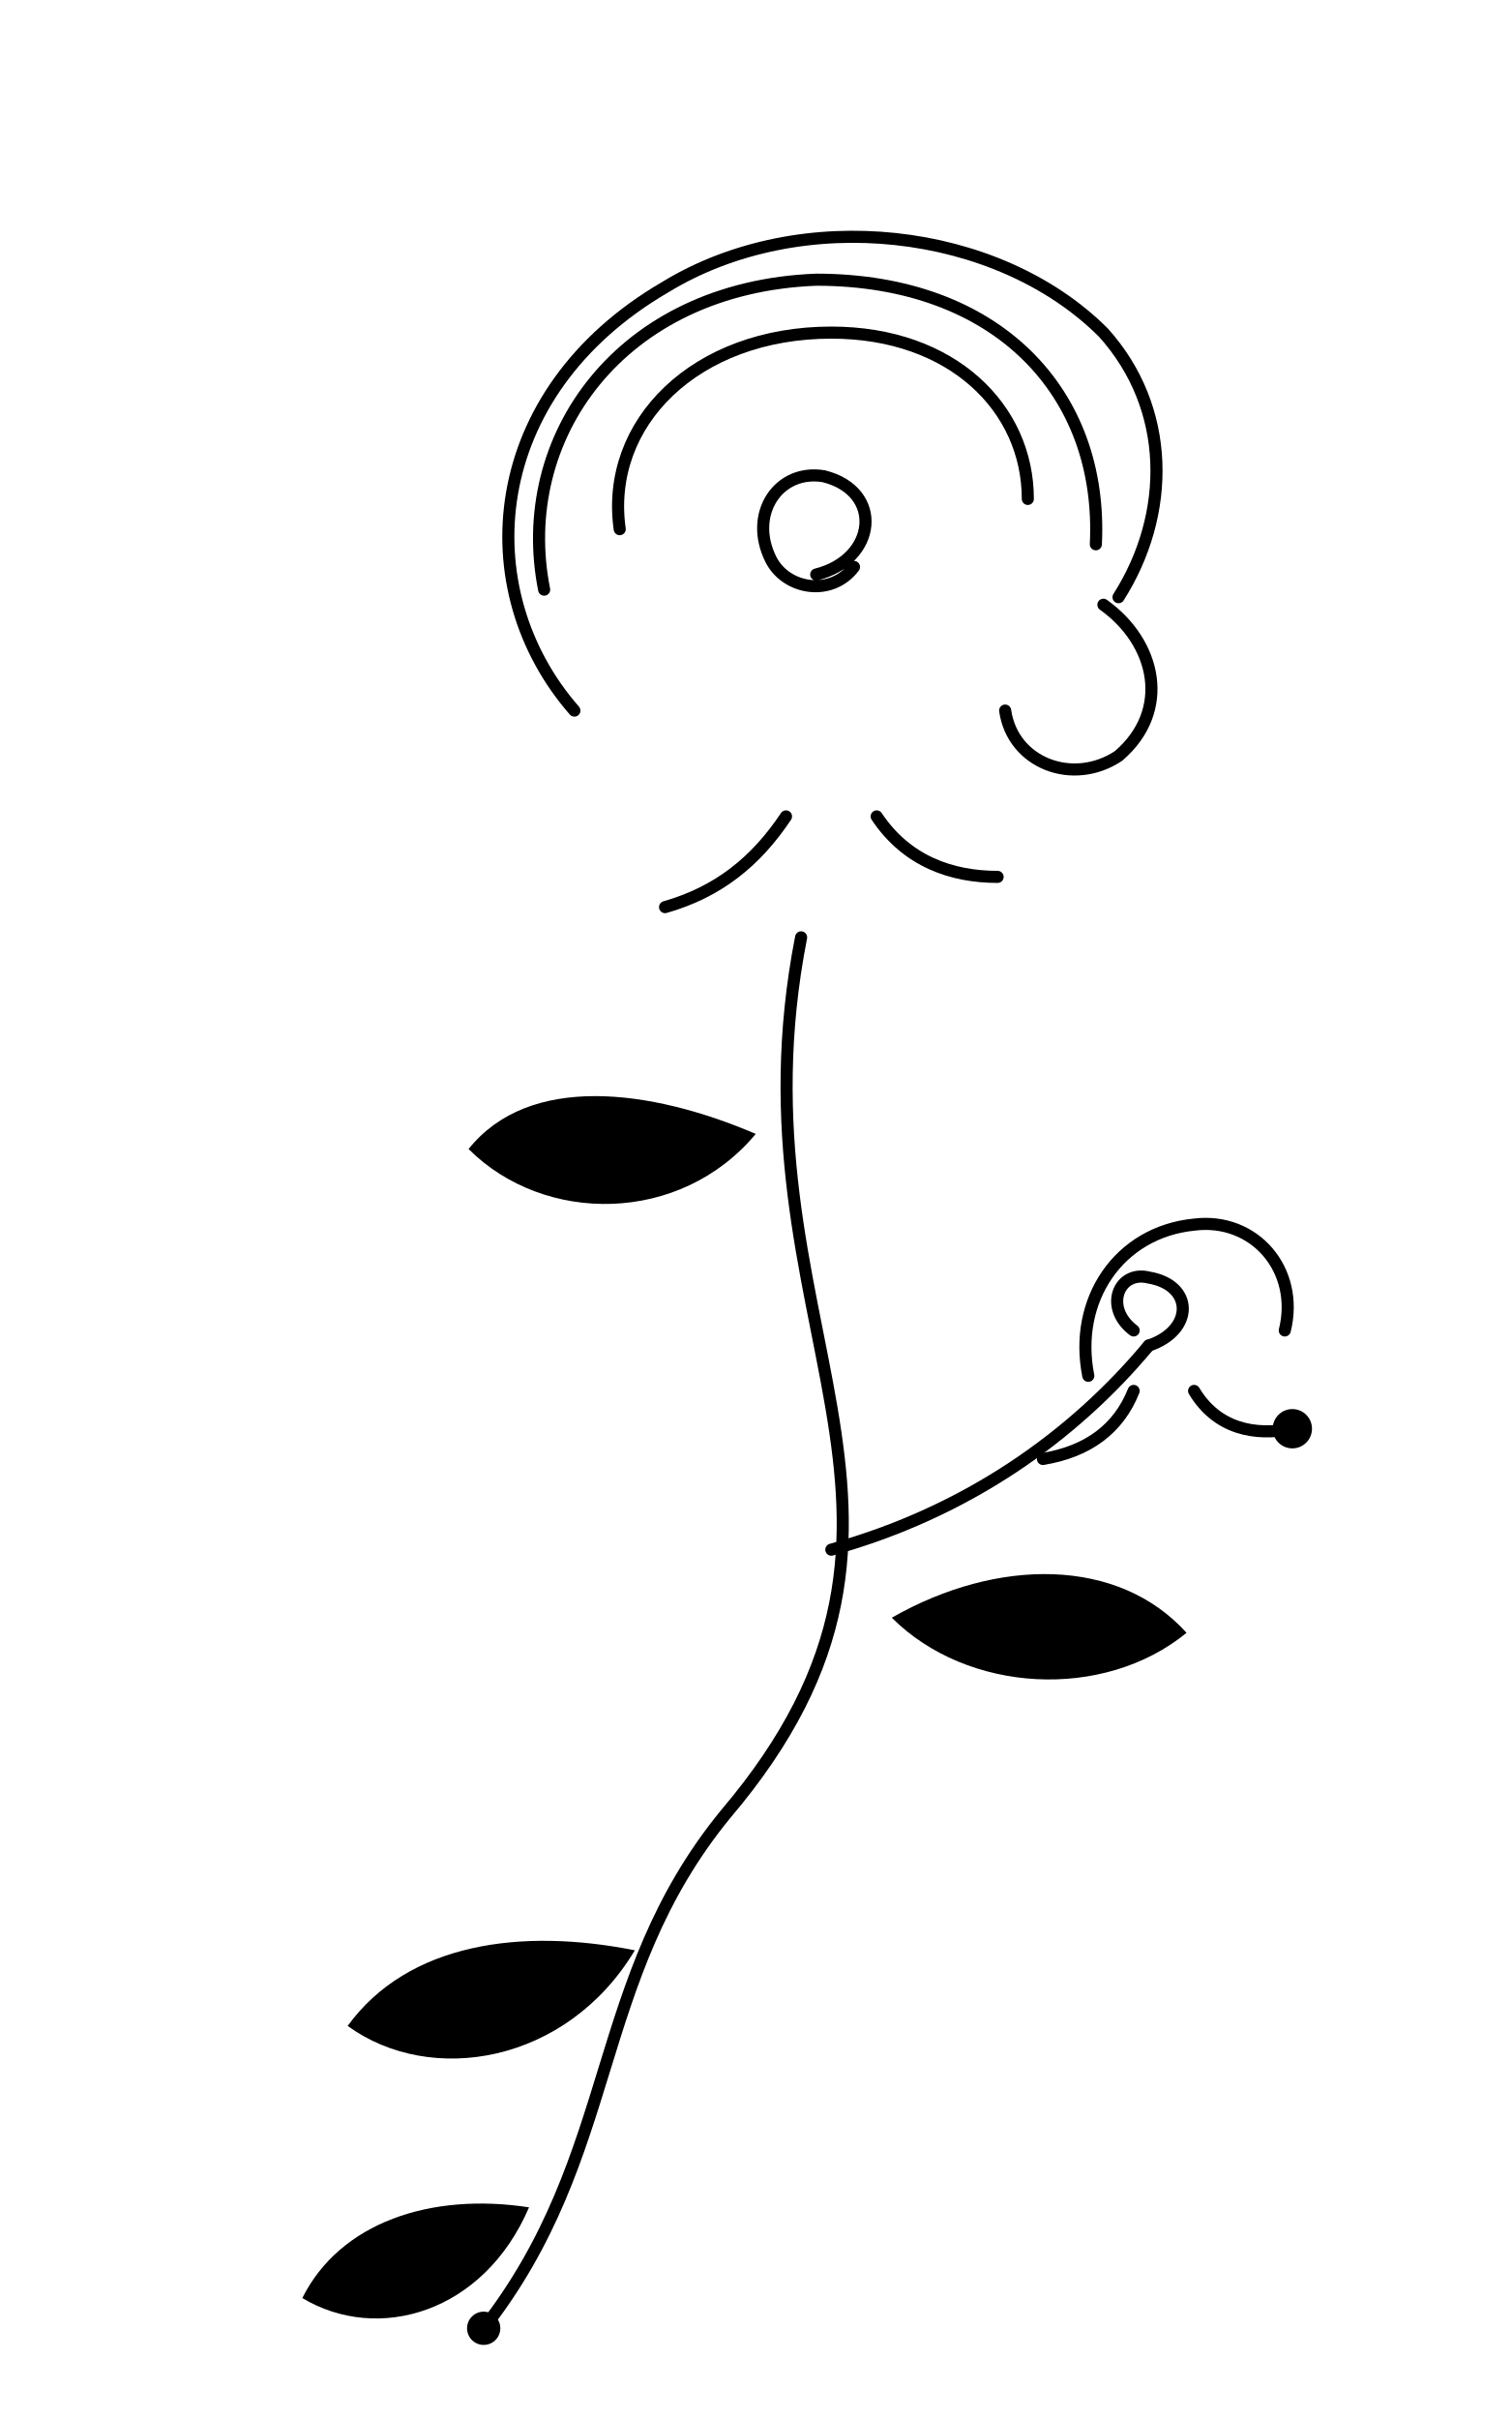
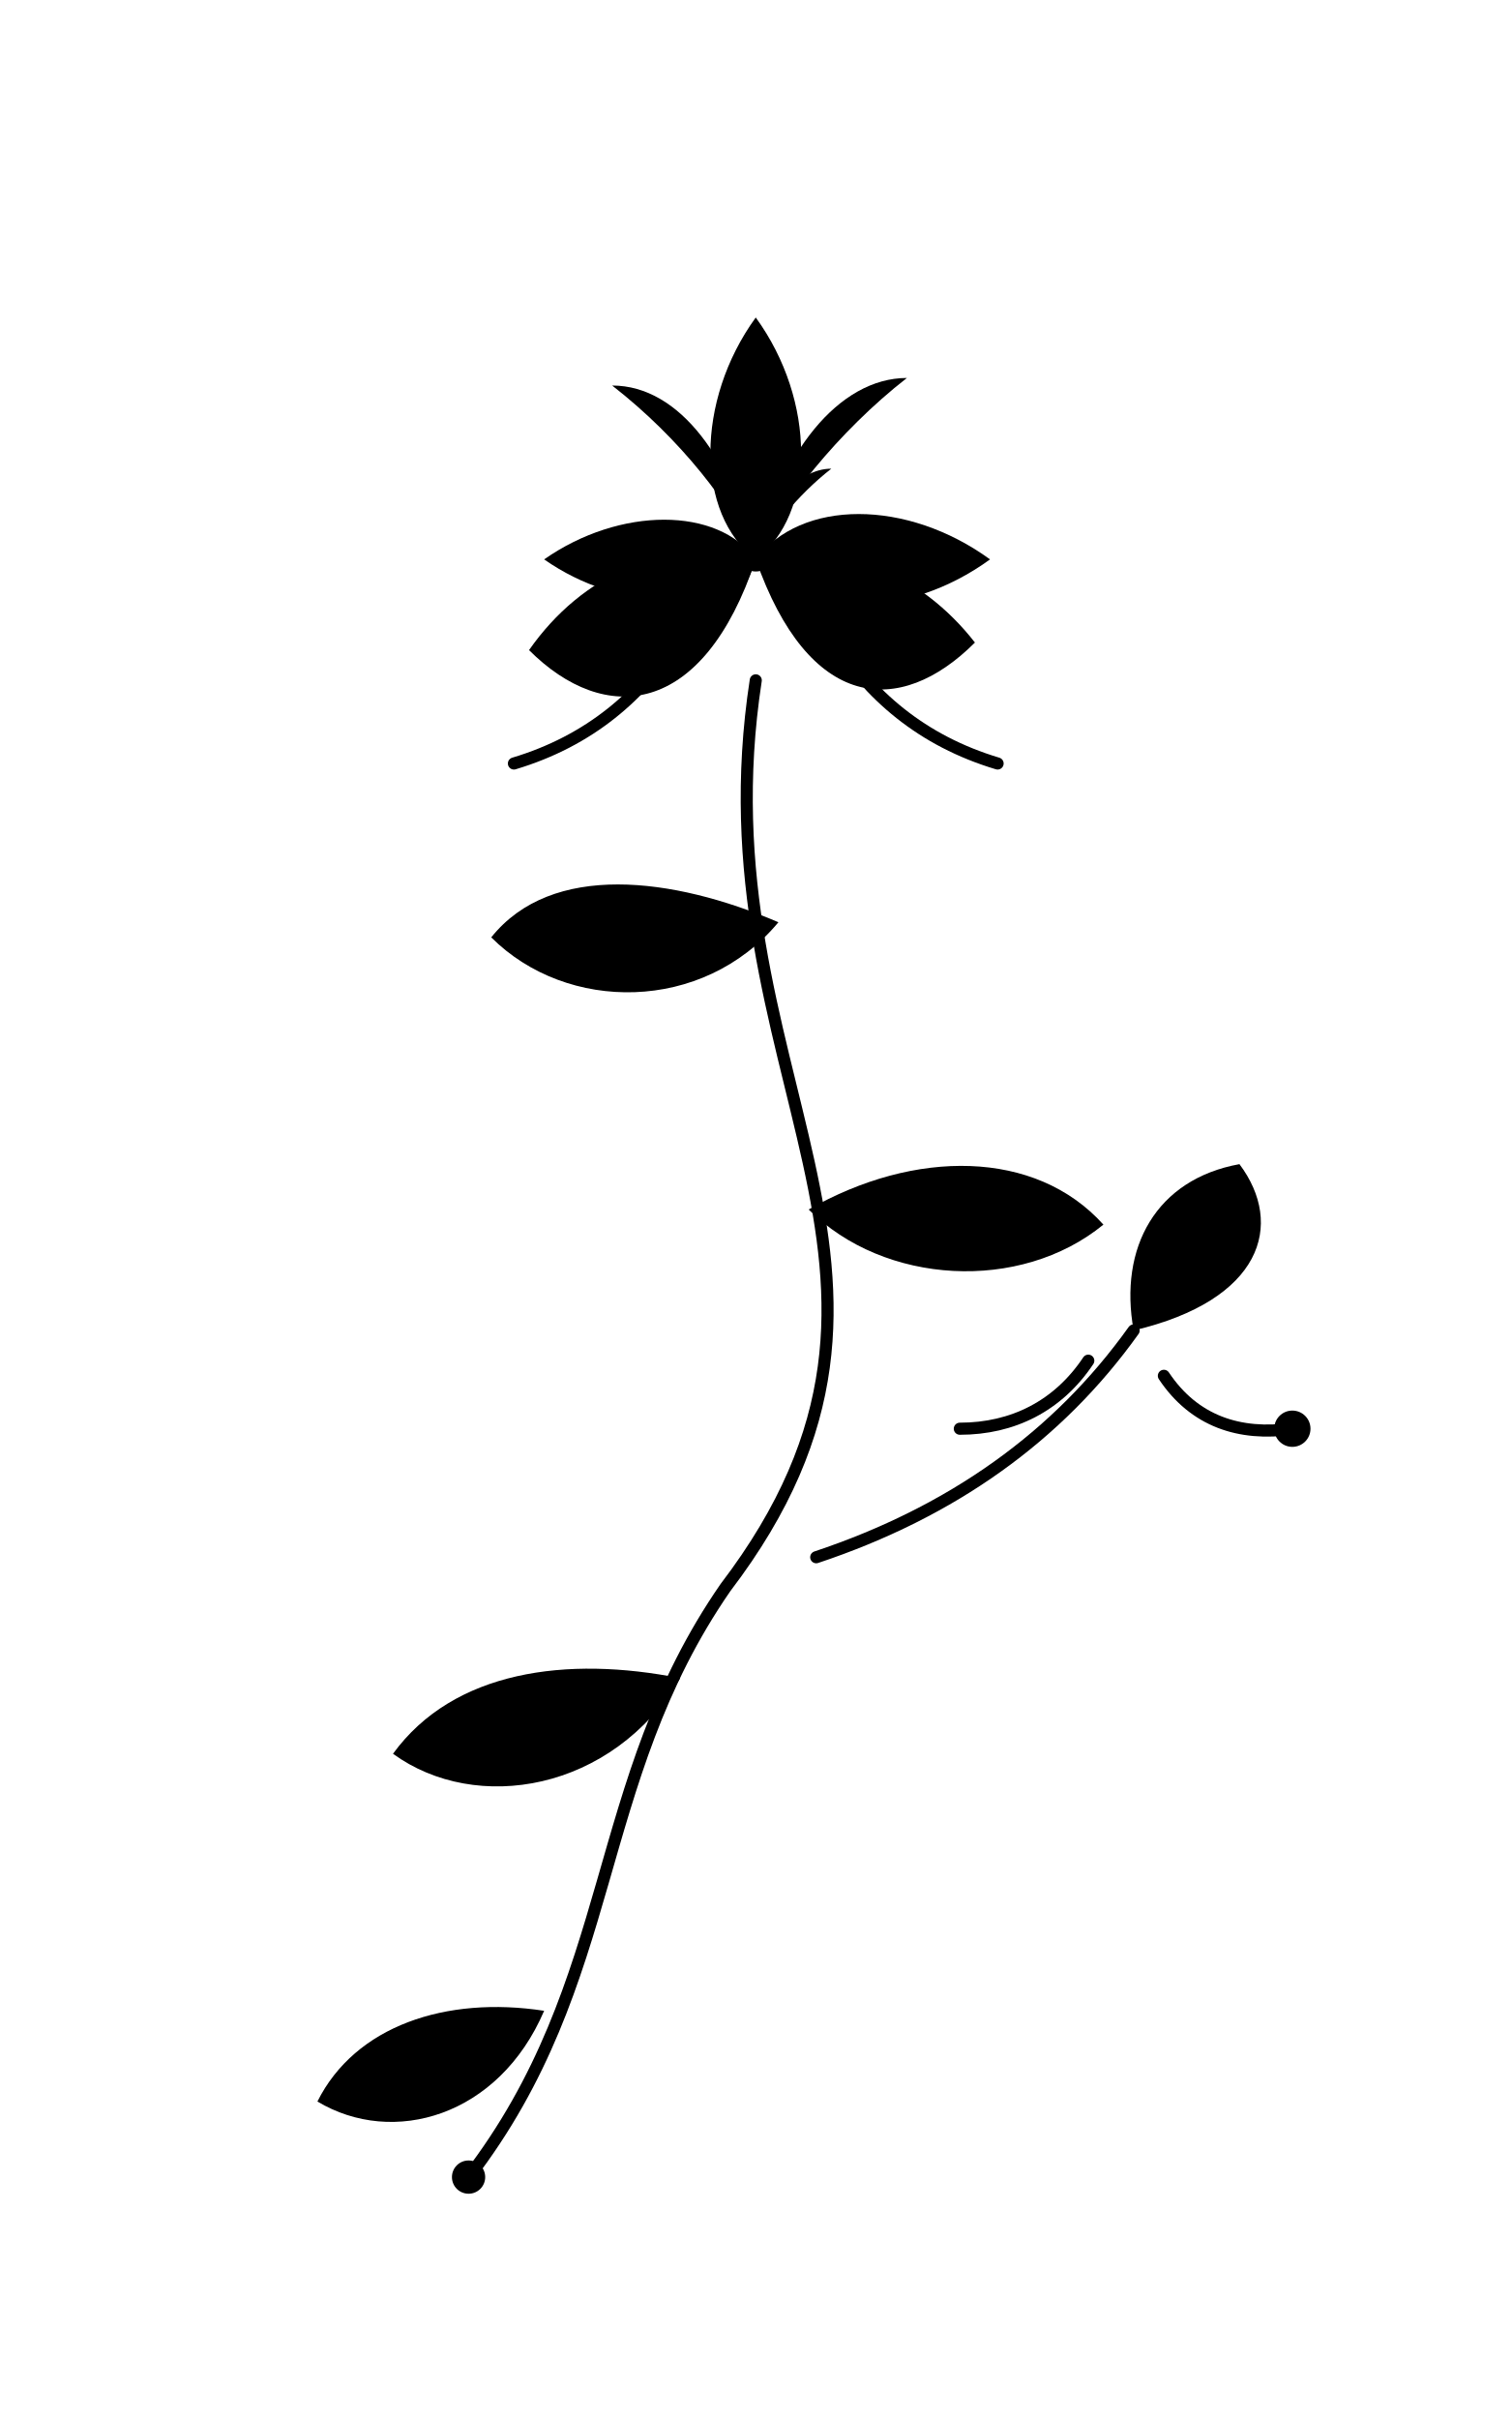
<svg xmlns="http://www.w3.org/2000/svg" viewBox="0 0 200 320">
  <g fill="none" stroke="#000" stroke-width="1.6" stroke-linecap="round" stroke-linejoin="round">
-     <path d="M106 124 C96 175 130 200 96 240 C78 262 82 285 64 308" />
-     <path d="M108 76 C116 74 117 65 109 63 C103 62 99 68 102 74 C104 78 110 79 113 75" />
-     <path d="M82 70 C80 56 92 44 110 44 C126 44 136 54 136 66" />
-     <path d="M72 78 C68 58 82 38 108 37 C132 37 146 52 145 72" />
-     <path d="M76 94 C62 78 64 52 88 38 C106 27 132 30 146 44 C155 54 155 68 148 79" />
-     <path d="M146 80 C153 85 155 94 148 100 C142 104 134 101 133 94" />
-     <path d="M104 108 C100 114 95 118 88 120" />
-     <path d="M116 108 C120 114 126 116 132 116" />
-     <path d="M110 205 C128 200 142 190 152 178" />
-     <path d="M152 178 C158 176 158 170 152 169 C148 168 146 173 150 176" />
-     <path d="M144 182 C142 172 148 163 158 162 C166 161 172 168 170 176" />
-     <path d="M150 184 C148 189 144 192 138 193" />
-     <path d="M158 184 C161 189 166 190 171 189" />
+     <path d="M100 90 C92 142 128 168 96 210 C78 236 82 262 62 288" />
+     <path d="M90 84 C85 92 78 98 68 101" />
+     <path d="M110 84 C115 92 122 98 132 101" />
+     <path d="M108 206 C126 200 140 190 150 176" />
+     <path d="M144 180 C140 186 134 189 127 189" />
+     <path d="M154 182 C158 188 164 190 171 189" />
  </g>
  <g fill="#000">
-     <path d="M100 150 c-14 -6 -30 -8 -38 2 c10 10 28 10 38 -2z" />
-     <path d="M118 214 c14 -8 30 -8 39 2 c-11 9 -29 8 -39 -2z" />
-     <path d="M84 258 c-15 -3 -30 -1 -38 10 c11 8 29 5 38 -10z" />
-     <path d="M70 292 c-13 -2 -25 2 -30 12 c10 6 24 2 30 -12z" />
-     <circle cx="171" cy="189" r="2.6" />
-     <circle cx="64" cy="308" r="2.2" />
+     <path d="M100 74 c-8 -6 -8 -21 0 -32 c8 11 8 26 0 32z" />
+     <path d="M100 74 c3 -14 11 -24 20 -24 c-9 7 -17 17 -20 24z" />
+     <path d="M100 74 c6 -8 20 -8 31 0 c-11 8 -25 8 -31 0z" />
+     <path d="M100 74 c11 -3 22 2 29 11 c-10 10 -22 9 -29 -11z" />
+     <path d="M100 74 c-12 -3 -23 2 -30 12 c10 10 23 9 30 -12z" />
+     <path d="M100 74 c-5 7 -18 7 -28 0 c10 -7 23 -7 28 0z" />
+     <path d="M100 74 c-3 -13 -10 -23 -19 -23 c9 7 16 16 19 23z" />
+     <path d="M100 74 c1.5 -7 5.5 -12 10 -12 c-4.5 3.5 -8.5 8.5 -10 12z" />
+     <path d="M100 74 c-6 -1.5 -11.5 1 -15 6 c5 5 11.5 4.5 15 -6z" />
+     <circle cx="100" cy="73" r="2.6" />
+     <path d="M150 176 c-2 -11 3 -20 14 -22 c6 8 3 18 -14 22z" />
+     <path d="M103 122 c-14 -6 -30 -8 -38 2 c10 10 28 10 38 -2z" />
+     <path d="M107 160 c14 -8 30 -8 39 2 c-11 9 -29 8 -39 -2z" />
+     <path d="M90 222 c-15 -3 -30 -1 -38 10 c11 8 29 5 38 -10z" />
+     <path d="M72 266 c-13 -2 -25 2 -30 12 c10 6 24 2 30 -12z" />
+     <circle cx="171" cy="189" r="2.4" />
+     <circle cx="62" cy="288" r="2.2" />
  </g>
</svg>
